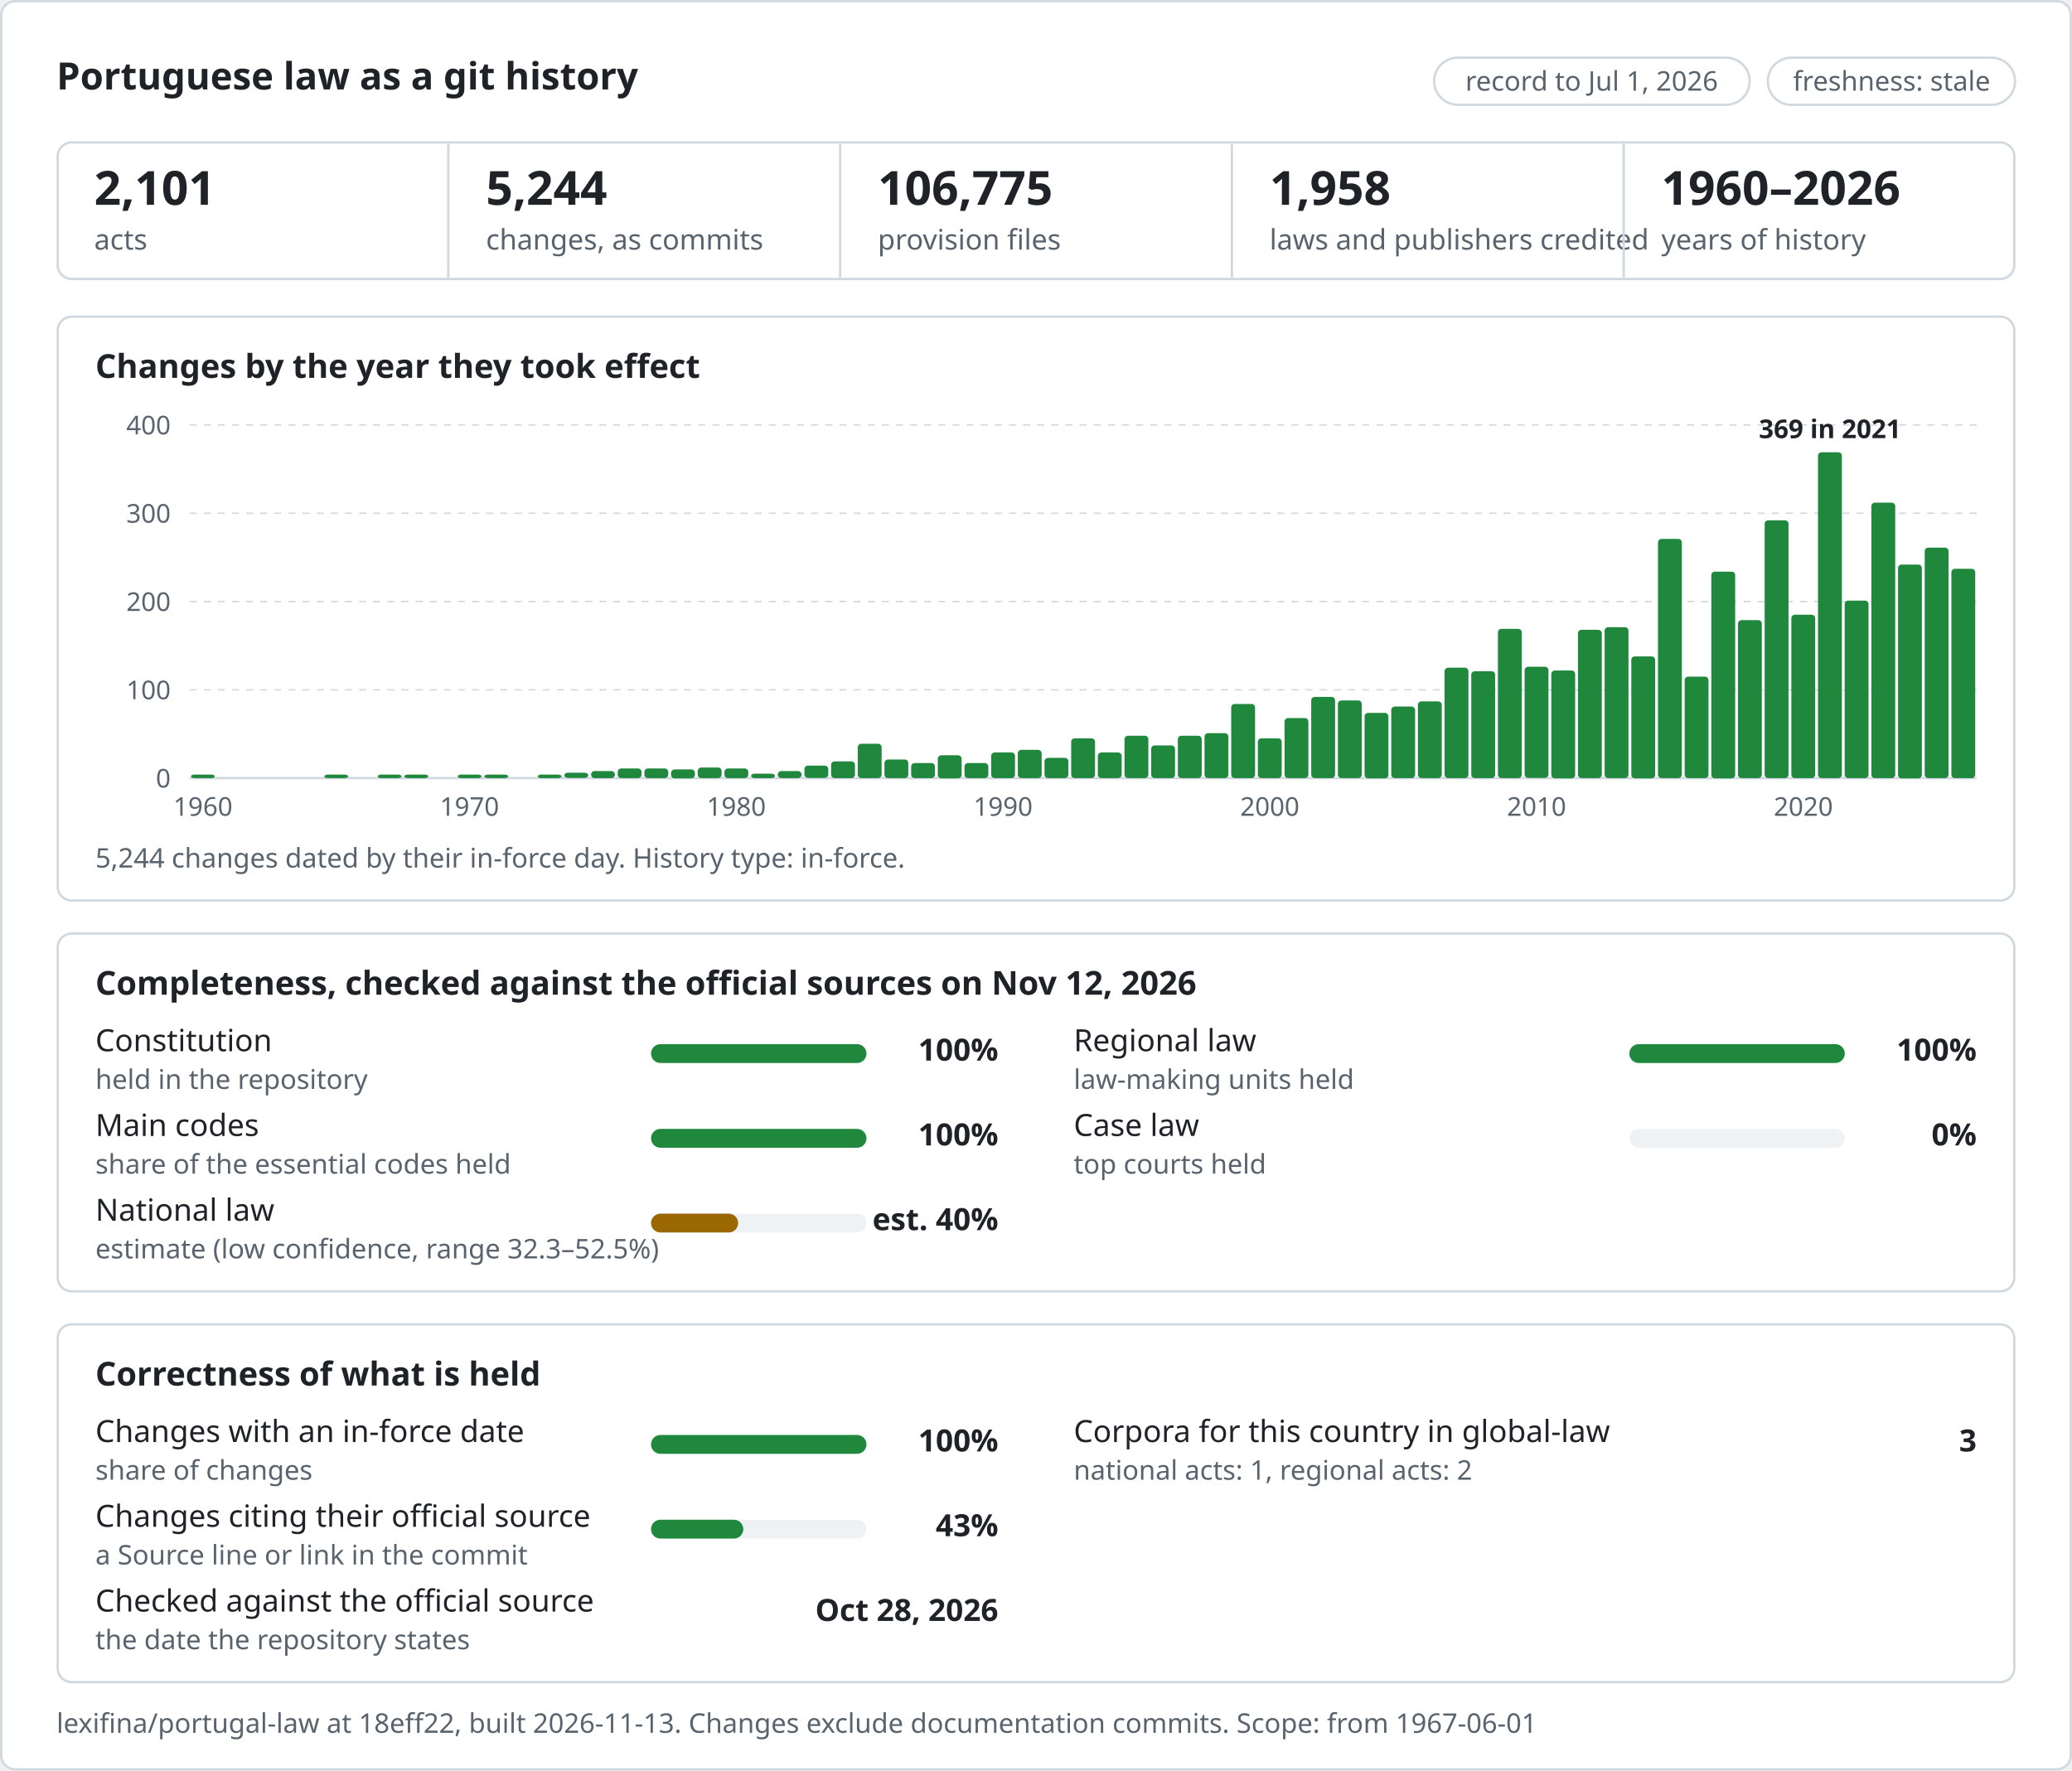
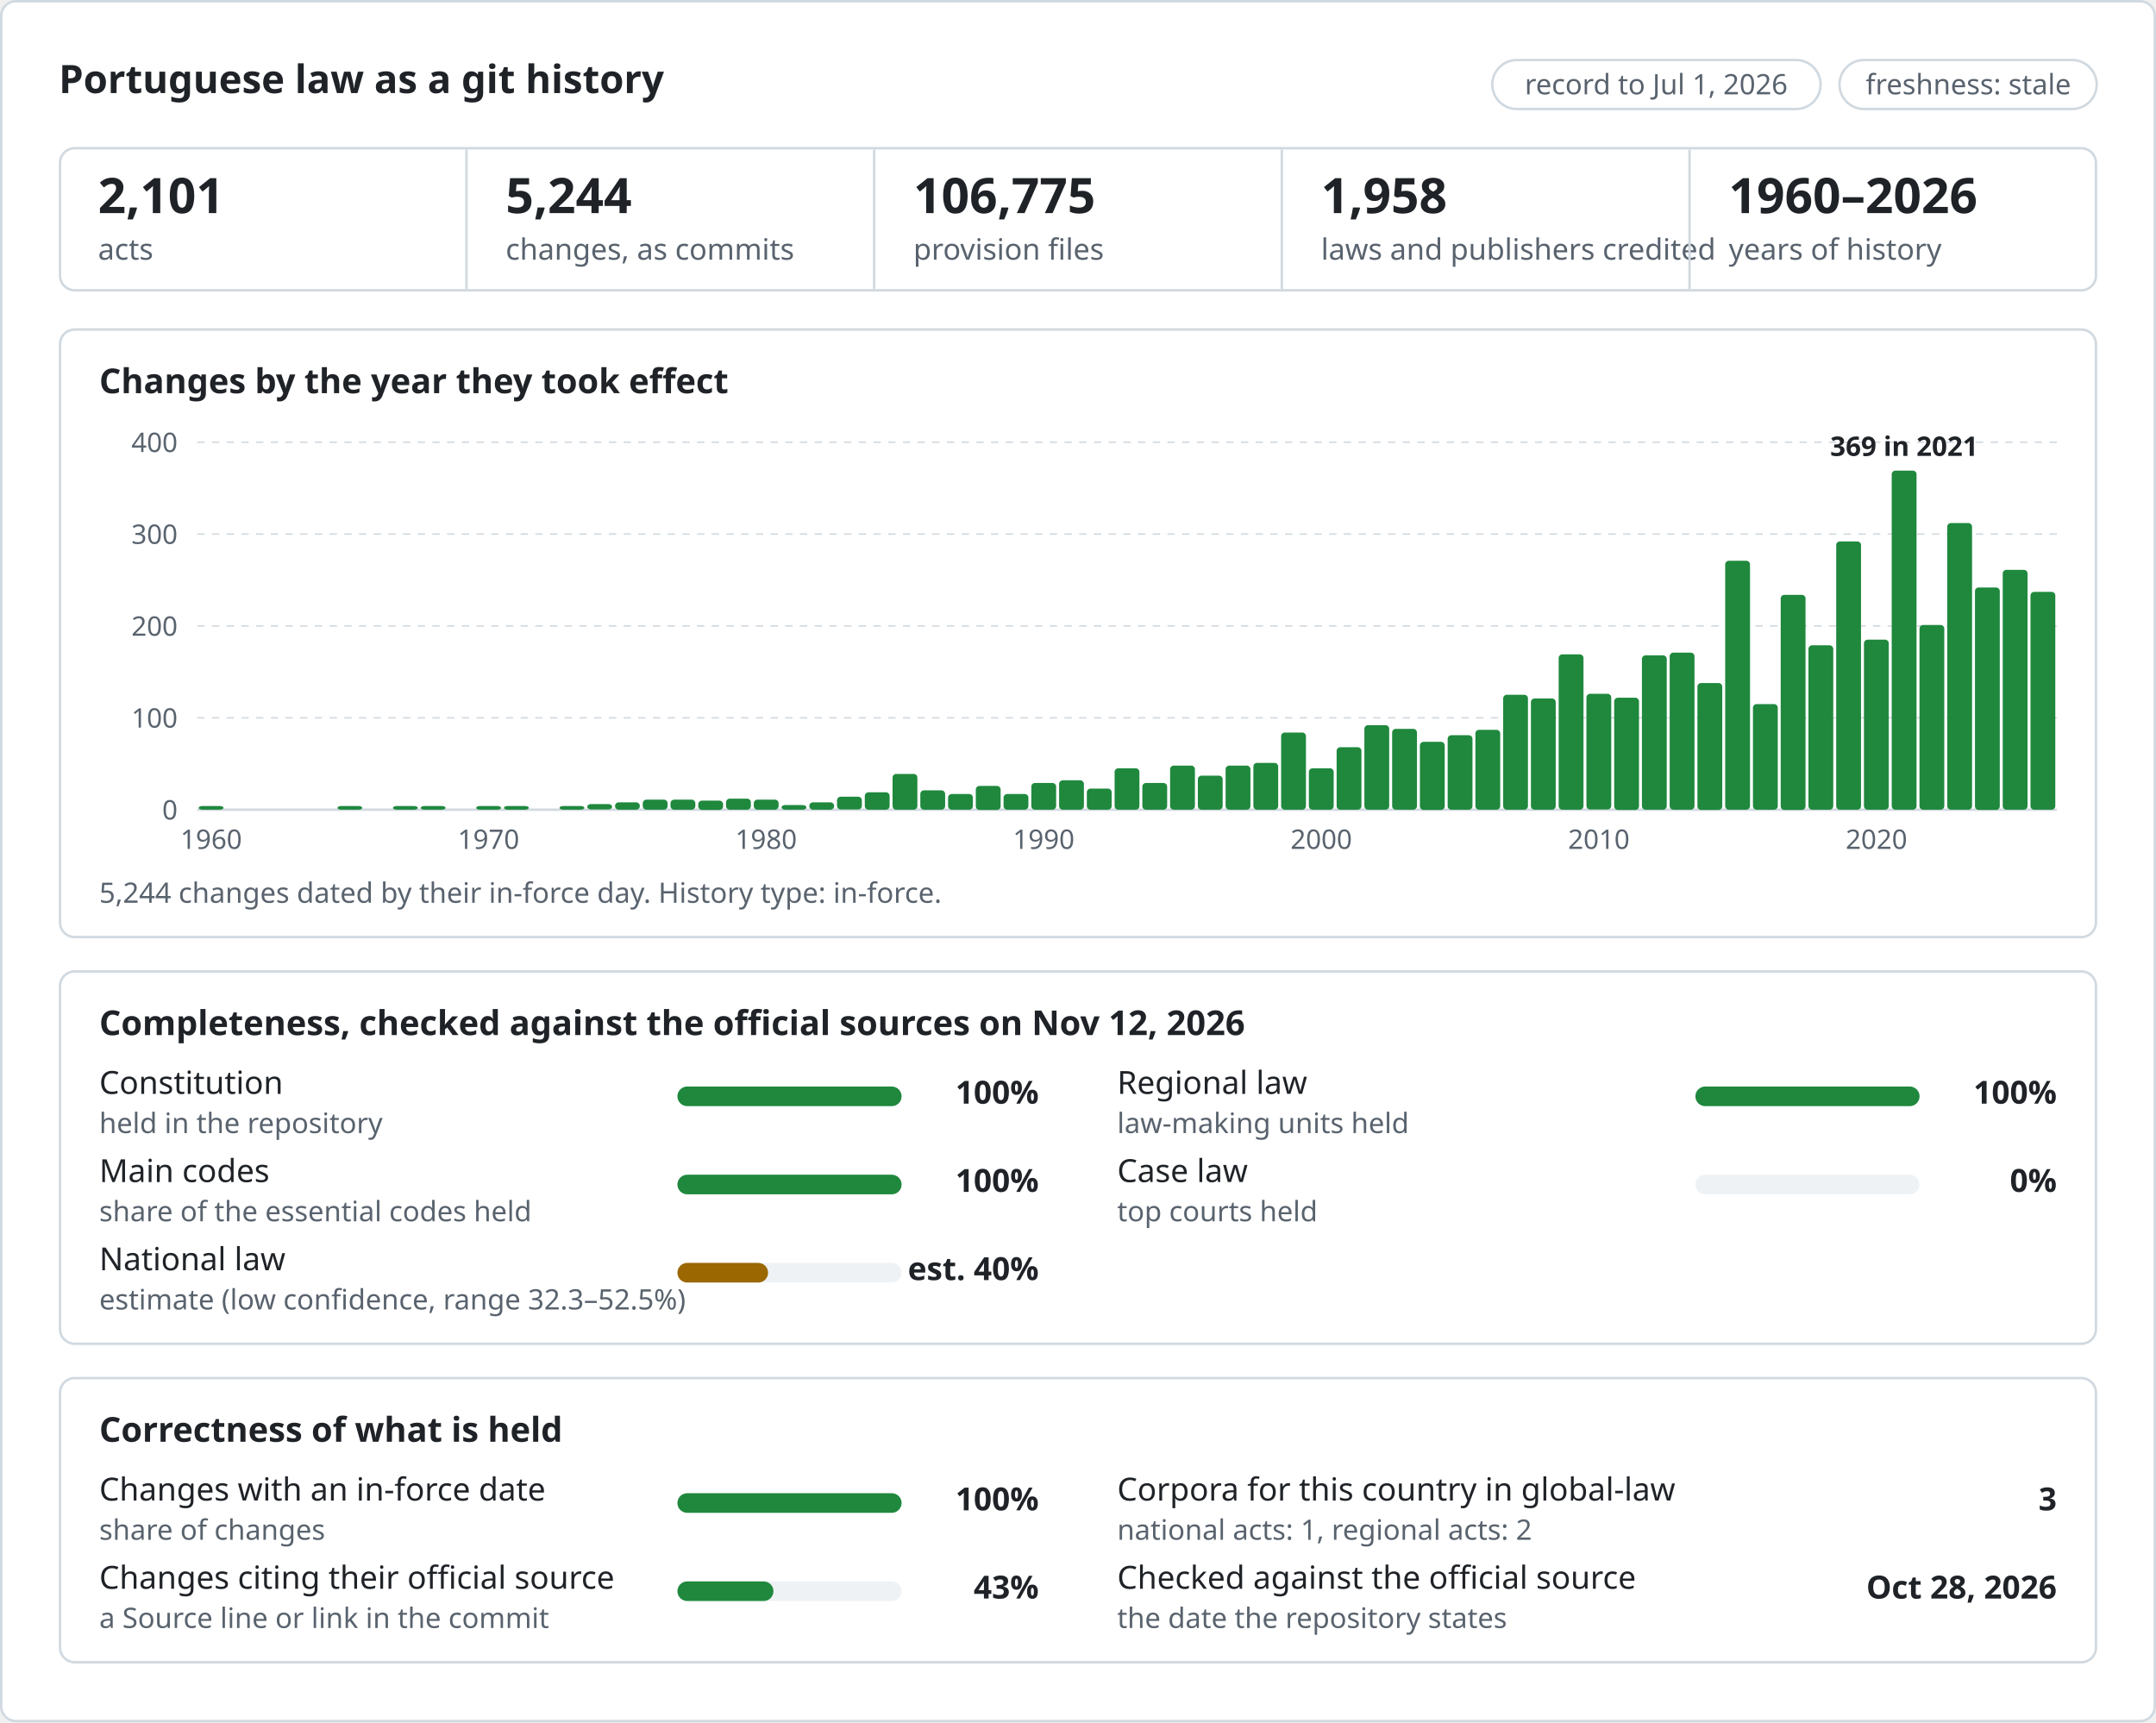
- <svg xmlns="http://www.w3.org/2000/svg" width="880" height="752" viewBox="0 0 880 752" font-family="-apple-system,BlinkMacSystemFont,Segoe UI,Noto Sans,Helvetica,Arial,sans-serif">
-   <rect x="0.5" y="0.5" width="879" height="751" rx="6" fill="#ffffff" stroke="#d1d9e0" />
+ <svg xmlns="http://www.w3.org/2000/svg" width="880" height="703" viewBox="0 0 880 703" font-family="-apple-system,BlinkMacSystemFont,Segoe UI,Noto Sans,Helvetica,Arial,sans-serif">
+   <rect x="0.5" y="0.5" width="879" height="702" rx="6" fill="#ffffff" stroke="#d1d9e0" />
  <text x="24" y="38" font-size="16" font-weight="600" fill="#1f2328">Portuguese law as a git history</text>
  <rect x="609.1" y="24.5" width="134" height="20" rx="10" fill="none" stroke="#d1d9e0" />
  <text x="676.0" y="38.5" font-size="11.5" font-weight="500" text-anchor="middle" fill="#59636e">record to Jul 1, 2026</text>
  <rect x="750.8" y="24.5" width="105" height="20" rx="10" fill="none" stroke="#d1d9e0" />
  <text x="803.4" y="38.5" font-size="11.5" font-weight="500" text-anchor="middle" fill="#59636e">freshness: stale</text>
  <rect x="24.5" y="60.5" width="831" height="58" rx="6" fill="#ffffff" stroke="#d1d9e0" />
  <text x="40.0" y="87" font-size="20" font-weight="600" fill="#1f2328">2,101</text>
  <text x="40.0" y="106" font-size="12" fill="#59636e">acts</text>
  <line x1="190.4" y1="61" x2="190.4" y2="118" stroke="#d1d9e0" />
  <text x="206.4" y="87" font-size="20" font-weight="600" fill="#1f2328">5,244</text>
  <text x="206.4" y="106" font-size="12" fill="#59636e">changes, as commits</text>
  <line x1="356.8" y1="61" x2="356.8" y2="118" stroke="#d1d9e0" />
  <text x="372.8" y="87" font-size="20" font-weight="600" fill="#1f2328">106,775</text>
  <text x="372.8" y="106" font-size="12" fill="#59636e">provision files</text>
  <line x1="523.2" y1="61" x2="523.2" y2="118" stroke="#d1d9e0" />
  <text x="539.2" y="87" font-size="20" font-weight="600" fill="#1f2328">1,958</text>
  <text x="539.2" y="106" font-size="12" fill="#59636e" textLength="142" lengthAdjust="spacingAndGlyphs">laws and publishers credited</text>
  <line x1="689.6" y1="61" x2="689.6" y2="118" stroke="#d1d9e0" />
  <text x="705.6" y="87" font-size="20" font-weight="600" fill="#1f2328">1960–2026</text>
  <text x="705.6" y="106" font-size="12" fill="#59636e">years of history</text>
  <rect x="24.5" y="134.5" width="831" height="248" rx="6" fill="#ffffff" stroke="#d1d9e0" />
  <text x="40.5" y="160.5" font-size="14" font-weight="600" fill="#1f2328">Changes by the year they took effect</text>
  <line x1="80.5" y1="330.5" x2="839.5" y2="330.5" stroke="#d1d9e0" stroke-width="1" />
  <text x="72.5" y="334.5" font-size="11" text-anchor="end" fill="#59636e">0</text>
  <line x1="80.5" y1="293.0" x2="839.5" y2="293.0" stroke="#d1d9e0" stroke-width="0.6" stroke-dasharray="3 3" />
  <text x="72.5" y="297.0" font-size="11" text-anchor="end" fill="#59636e">100</text>
  <line x1="80.5" y1="255.5" x2="839.5" y2="255.5" stroke="#d1d9e0" stroke-width="0.6" stroke-dasharray="3 3" />
  <text x="72.5" y="259.5" font-size="11" text-anchor="end" fill="#59636e">200</text>
  <line x1="80.5" y1="218.0" x2="839.5" y2="218.0" stroke="#d1d9e0" stroke-width="0.6" stroke-dasharray="3 3" />
  <text x="72.5" y="222.0" font-size="11" text-anchor="end" fill="#59636e">300</text>
  <line x1="80.5" y1="180.5" x2="839.5" y2="180.5" stroke="#d1d9e0" stroke-width="0.6" stroke-dasharray="3 3" />
  <text x="72.5" y="184.5" font-size="11" text-anchor="end" fill="#59636e">400</text>
  <rect x="81.10" y="329.0" width="10.13" height="1.5" rx="1.5" fill="#1f883d" />
  <text x="86.2" y="346.5" font-size="11" text-anchor="middle" fill="#59636e">1960</text>
  <rect x="137.74" y="329.0" width="10.13" height="1.5" rx="1.5" fill="#1f883d" />
  <rect x="160.40" y="329.0" width="10.13" height="1.5" rx="1.5" fill="#1f883d" />
  <rect x="171.73" y="329.0" width="10.13" height="1.5" rx="1.5" fill="#1f883d" />
  <rect x="194.38" y="329.0" width="10.13" height="1.5" rx="1.5" fill="#1f883d" />
  <text x="199.4" y="346.5" font-size="11" text-anchor="middle" fill="#59636e">1970</text>
  <rect x="205.71" y="329.0" width="10.13" height="1.5" rx="1.5" fill="#1f883d" />
  <rect x="228.37" y="329.0" width="10.13" height="1.5" rx="1.5" fill="#1f883d" />
  <rect x="239.70" y="328.2" width="10.13" height="2.2" rx="1.5" fill="#1f883d" />
  <rect x="251.03" y="327.5" width="10.13" height="3.0" rx="1.5" fill="#1f883d" />
  <rect x="262.35" y="326.4" width="10.13" height="4.1" rx="1.5" fill="#1f883d" />
  <rect x="273.68" y="326.4" width="10.13" height="4.1" rx="1.5" fill="#1f883d" />
  <rect x="285.01" y="326.8" width="10.13" height="3.8" rx="1.5" fill="#1f883d" />
  <rect x="296.34" y="326.0" width="10.13" height="4.5" rx="1.5" fill="#1f883d" />
  <rect x="307.67" y="326.4" width="10.13" height="4.1" rx="1.5" fill="#1f883d" />
  <text x="312.7" y="346.5" font-size="11" text-anchor="middle" fill="#59636e">1980</text>
  <rect x="319.00" y="328.6" width="10.13" height="1.9" rx="1.5" fill="#1f883d" />
  <rect x="330.32" y="327.5" width="10.13" height="3.0" rx="1.5" fill="#1f883d" />
  <rect x="341.65" y="325.2" width="10.13" height="5.2" rx="1.5" fill="#1f883d" />
  <rect x="352.98" y="323.4" width="10.13" height="7.1" rx="1.5" fill="#1f883d" />
  <rect x="364.31" y="315.9" width="10.13" height="14.6" rx="1.5" fill="#1f883d" />
  <rect x="375.64" y="322.6" width="10.13" height="7.9" rx="1.5" fill="#1f883d" />
  <rect x="386.97" y="324.1" width="10.13" height="6.4" rx="1.5" fill="#1f883d" />
  <rect x="398.29" y="320.8" width="10.13" height="9.8" rx="1.5" fill="#1f883d" />
  <rect x="409.62" y="324.1" width="10.13" height="6.4" rx="1.5" fill="#1f883d" />
  <rect x="420.95" y="319.6" width="10.13" height="10.9" rx="1.5" fill="#1f883d" />
  <text x="426.0" y="346.5" font-size="11" text-anchor="middle" fill="#59636e">1990</text>
  <rect x="432.28" y="318.5" width="10.13" height="12.0" rx="1.5" fill="#1f883d" />
  <rect x="443.61" y="321.9" width="10.13" height="8.6" rx="1.5" fill="#1f883d" />
  <rect x="454.94" y="313.6" width="10.13" height="16.9" rx="1.5" fill="#1f883d" />
  <rect x="466.26" y="319.6" width="10.13" height="10.9" rx="1.5" fill="#1f883d" />
  <rect x="477.59" y="312.5" width="10.13" height="18.0" rx="1.5" fill="#1f883d" />
  <rect x="488.92" y="316.6" width="10.13" height="13.9" rx="1.5" fill="#1f883d" />
  <rect x="500.25" y="312.5" width="10.13" height="18.0" rx="1.5" fill="#1f883d" />
  <rect x="511.58" y="311.4" width="10.13" height="19.1" rx="1.5" fill="#1f883d" />
  <rect x="522.91" y="299.0" width="10.13" height="31.5" rx="1.5" fill="#1f883d" />
  <rect x="534.23" y="313.6" width="10.13" height="16.9" rx="1.5" fill="#1f883d" />
  <text x="539.3" y="346.5" font-size="11" text-anchor="middle" fill="#59636e">2000</text>
  <rect x="545.56" y="305.0" width="10.13" height="25.5" rx="1.5" fill="#1f883d" />
  <rect x="556.89" y="296.0" width="10.13" height="34.5" rx="1.5" fill="#1f883d" />
  <rect x="568.22" y="297.5" width="10.13" height="33.0" rx="1.5" fill="#1f883d" />
  <rect x="579.55" y="302.8" width="10.13" height="27.8" rx="1.5" fill="#1f883d" />
  <rect x="590.88" y="300.1" width="10.13" height="30.4" rx="1.5" fill="#1f883d" />
  <rect x="602.20" y="297.9" width="10.13" height="32.6" rx="1.5" fill="#1f883d" />
  <rect x="613.53" y="283.6" width="10.13" height="46.9" rx="1.5" fill="#1f883d" />
  <rect x="624.86" y="285.1" width="10.13" height="45.4" rx="1.5" fill="#1f883d" />
  <rect x="636.19" y="267.1" width="10.13" height="63.4" rx="1.5" fill="#1f883d" />
  <rect x="647.52" y="283.2" width="10.13" height="47.2" rx="1.5" fill="#1f883d" />
  <text x="652.6" y="346.5" font-size="11" text-anchor="middle" fill="#59636e">2010</text>
  <rect x="658.85" y="284.8" width="10.13" height="45.8" rx="1.5" fill="#1f883d" />
  <rect x="670.17" y="267.5" width="10.13" height="63.0" rx="1.5" fill="#1f883d" />
  <rect x="681.50" y="266.4" width="10.13" height="64.1" rx="1.5" fill="#1f883d" />
  <rect x="692.83" y="278.8" width="10.13" height="51.8" rx="1.5" fill="#1f883d" />
  <rect x="704.16" y="228.9" width="10.13" height="101.6" rx="1.5" fill="#1f883d" />
  <rect x="715.49" y="287.4" width="10.13" height="43.1" rx="1.5" fill="#1f883d" />
  <rect x="726.82" y="242.8" width="10.13" height="87.8" rx="1.5" fill="#1f883d" />
  <rect x="738.14" y="263.4" width="10.13" height="67.1" rx="1.5" fill="#1f883d" />
  <rect x="749.47" y="221.0" width="10.13" height="109.5" rx="1.5" fill="#1f883d" />
  <rect x="760.80" y="261.1" width="10.13" height="69.4" rx="1.5" fill="#1f883d" />
  <text x="765.9" y="346.5" font-size="11" text-anchor="middle" fill="#59636e">2020</text>
  <rect x="772.13" y="192.1" width="10.13" height="138.4" rx="1.5" fill="#1f883d" />
  <text x="777.2" y="186.1" font-size="11" font-weight="600" text-anchor="middle" fill="#1f2328">369 in 2021</text>
  <rect x="783.46" y="255.1" width="10.13" height="75.4" rx="1.5" fill="#1f883d" />
  <rect x="794.79" y="213.5" width="10.13" height="117.0" rx="1.5" fill="#1f883d" />
  <rect x="806.11" y="239.8" width="10.13" height="90.8" rx="1.5" fill="#1f883d" />
  <rect x="817.44" y="232.6" width="10.13" height="97.9" rx="1.5" fill="#1f883d" />
  <rect x="828.77" y="241.6" width="10.13" height="88.9" rx="1.5" fill="#1f883d" />
  <text x="40.5" y="368.5" font-size="11.5" fill="#59636e">5,244 changes dated by their in-force day. History type: in-force.</text>
  <rect x="24.5" y="396.5" width="831" height="152" rx="6" fill="#ffffff" stroke="#d1d9e0" />
  <text x="40.5" y="422.5" font-size="14" font-weight="600" fill="#1f2328">Completeness, checked against the official sources on Nov 12, 2026</text>
  <text x="40.5" y="446.5" font-size="13" fill="#1f2328">Constitution</text>
  <text x="40.5" y="462.5" font-size="11.5" fill="#59636e">held in the repository</text>
  <g>
    <rect x="276.5" y="443.5" width="91.5" height="8" rx="4" fill="#eff2f5" />
    <rect x="276.5" y="443.5" width="91.5" height="8" rx="4" fill="#1f883d" />
  </g>
  <text x="424.0" y="450.5" font-size="13" font-weight="600" text-anchor="end" fill="#1f2328">100%</text>
  <text x="40.5" y="482.5" font-size="13" fill="#1f2328">Main codes</text>
  <text x="40.5" y="498.5" font-size="11.5" fill="#59636e">share of the essential codes held</text>
  <g>
    <rect x="276.5" y="479.5" width="91.5" height="8" rx="4" fill="#eff2f5" />
    <rect x="276.5" y="479.5" width="91.5" height="8" rx="4" fill="#1f883d" />
  </g>
  <text x="424.0" y="486.5" font-size="13" font-weight="600" text-anchor="end" fill="#1f2328">100%</text>
  <text x="40.5" y="518.5" font-size="13" fill="#1f2328">National law</text>
  <text x="40.5" y="534.5" font-size="11.5" fill="#59636e">estimate (low confidence, range 32.3–52.5%)</text>
  <g>
    <rect x="276.5" y="515.5" width="91.5" height="8" rx="4" fill="#eff2f5" />
    <rect x="276.5" y="515.5" width="37.0" height="8" rx="4" fill="#9a6700" />
  </g>
  <text x="424.0" y="522.5" font-size="13" font-weight="600" text-anchor="end" fill="#1f2328">est. 40%</text>
  <text x="456.0" y="446.5" font-size="13" fill="#1f2328">Regional law</text>
  <text x="456.0" y="462.5" font-size="11.5" fill="#59636e">law-making units held</text>
  <g>
    <rect x="692.0" y="443.5" width="91.5" height="8" rx="4" fill="#eff2f5" />
    <rect x="692.0" y="443.5" width="91.5" height="8" rx="4" fill="#1f883d" />
  </g>
  <text x="839.5" y="450.5" font-size="13" font-weight="600" text-anchor="end" fill="#1f2328">100%</text>
  <text x="456.0" y="482.5" font-size="13" fill="#1f2328">Case law</text>
  <text x="456.0" y="498.5" font-size="11.5" fill="#59636e">top courts held</text>
  <g>
    <rect x="692.0" y="479.5" width="91.5" height="8" rx="4" fill="#eff2f5" />
  </g>
  <text x="839.5" y="486.5" font-size="13" font-weight="600" text-anchor="end" fill="#1f2328">0%</text>
-   <rect x="24.5" y="562.5" width="831" height="152" rx="6" fill="#ffffff" stroke="#d1d9e0" />
+   <rect x="24.5" y="562.5" width="831" height="116" rx="6" fill="#ffffff" stroke="#d1d9e0" />
  <text x="40.5" y="588.5" font-size="14" font-weight="600" fill="#1f2328">Correctness of what is held</text>
  <text x="40.5" y="612.5" font-size="13" fill="#1f2328">Changes with an in-force date</text>
  <text x="40.5" y="628.5" font-size="11.5" fill="#59636e">share of changes</text>
  <g>
    <rect x="276.5" y="609.5" width="91.5" height="8" rx="4" fill="#eff2f5" />
    <rect x="276.5" y="609.5" width="91.5" height="8" rx="4" fill="#1f883d" />
  </g>
  <text x="424.0" y="616.5" font-size="13" font-weight="600" text-anchor="end" fill="#1f2328">100%</text>
  <text x="40.5" y="648.5" font-size="13" fill="#1f2328">Changes citing their official source</text>
  <text x="40.5" y="664.5" font-size="11.5" fill="#59636e">a Source line or link in the commit</text>
  <g>
    <rect x="276.5" y="645.5" width="91.5" height="8" rx="4" fill="#eff2f5" />
    <rect x="276.5" y="645.5" width="39.2" height="8" rx="4" fill="#1f883d" />
  </g>
  <text x="424.0" y="652.5" font-size="13" font-weight="600" text-anchor="end" fill="#1f2328">43%</text>
-   <text x="40.5" y="684.5" font-size="13" fill="#1f2328">Checked against the official source</text>
-   <text x="40.5" y="700.5" font-size="11.5" fill="#59636e">the date the repository states</text>
-   <text x="424.0" y="688.5" font-size="13" font-weight="600" text-anchor="end" fill="#1f2328">Oct 28, 2026</text>
  <text x="456.0" y="612.5" font-size="13" fill="#1f2328">Corpora for this country in global-law</text>
  <text x="456.0" y="628.5" font-size="11.5" fill="#59636e">national acts: 1, regional acts: 2</text>
  <text x="839.5" y="616.5" font-size="13" font-weight="600" text-anchor="end" fill="#1f2328">3</text>
-   <text x="24" y="736" font-size="11.5" fill="#59636e">lexifina/portugal-law at 18eff22, built 2026-11-13. Changes exclude documentation commits. Scope: from 1967-06-01</text>
+   <text x="456.0" y="648.5" font-size="13" fill="#1f2328">Checked against the official source</text>
+   <text x="456.0" y="664.5" font-size="11.5" fill="#59636e">the date the repository states</text>
+   <text x="839.5" y="652.5" font-size="13" font-weight="600" text-anchor="end" fill="#1f2328">Oct 28, 2026</text>
</svg>
